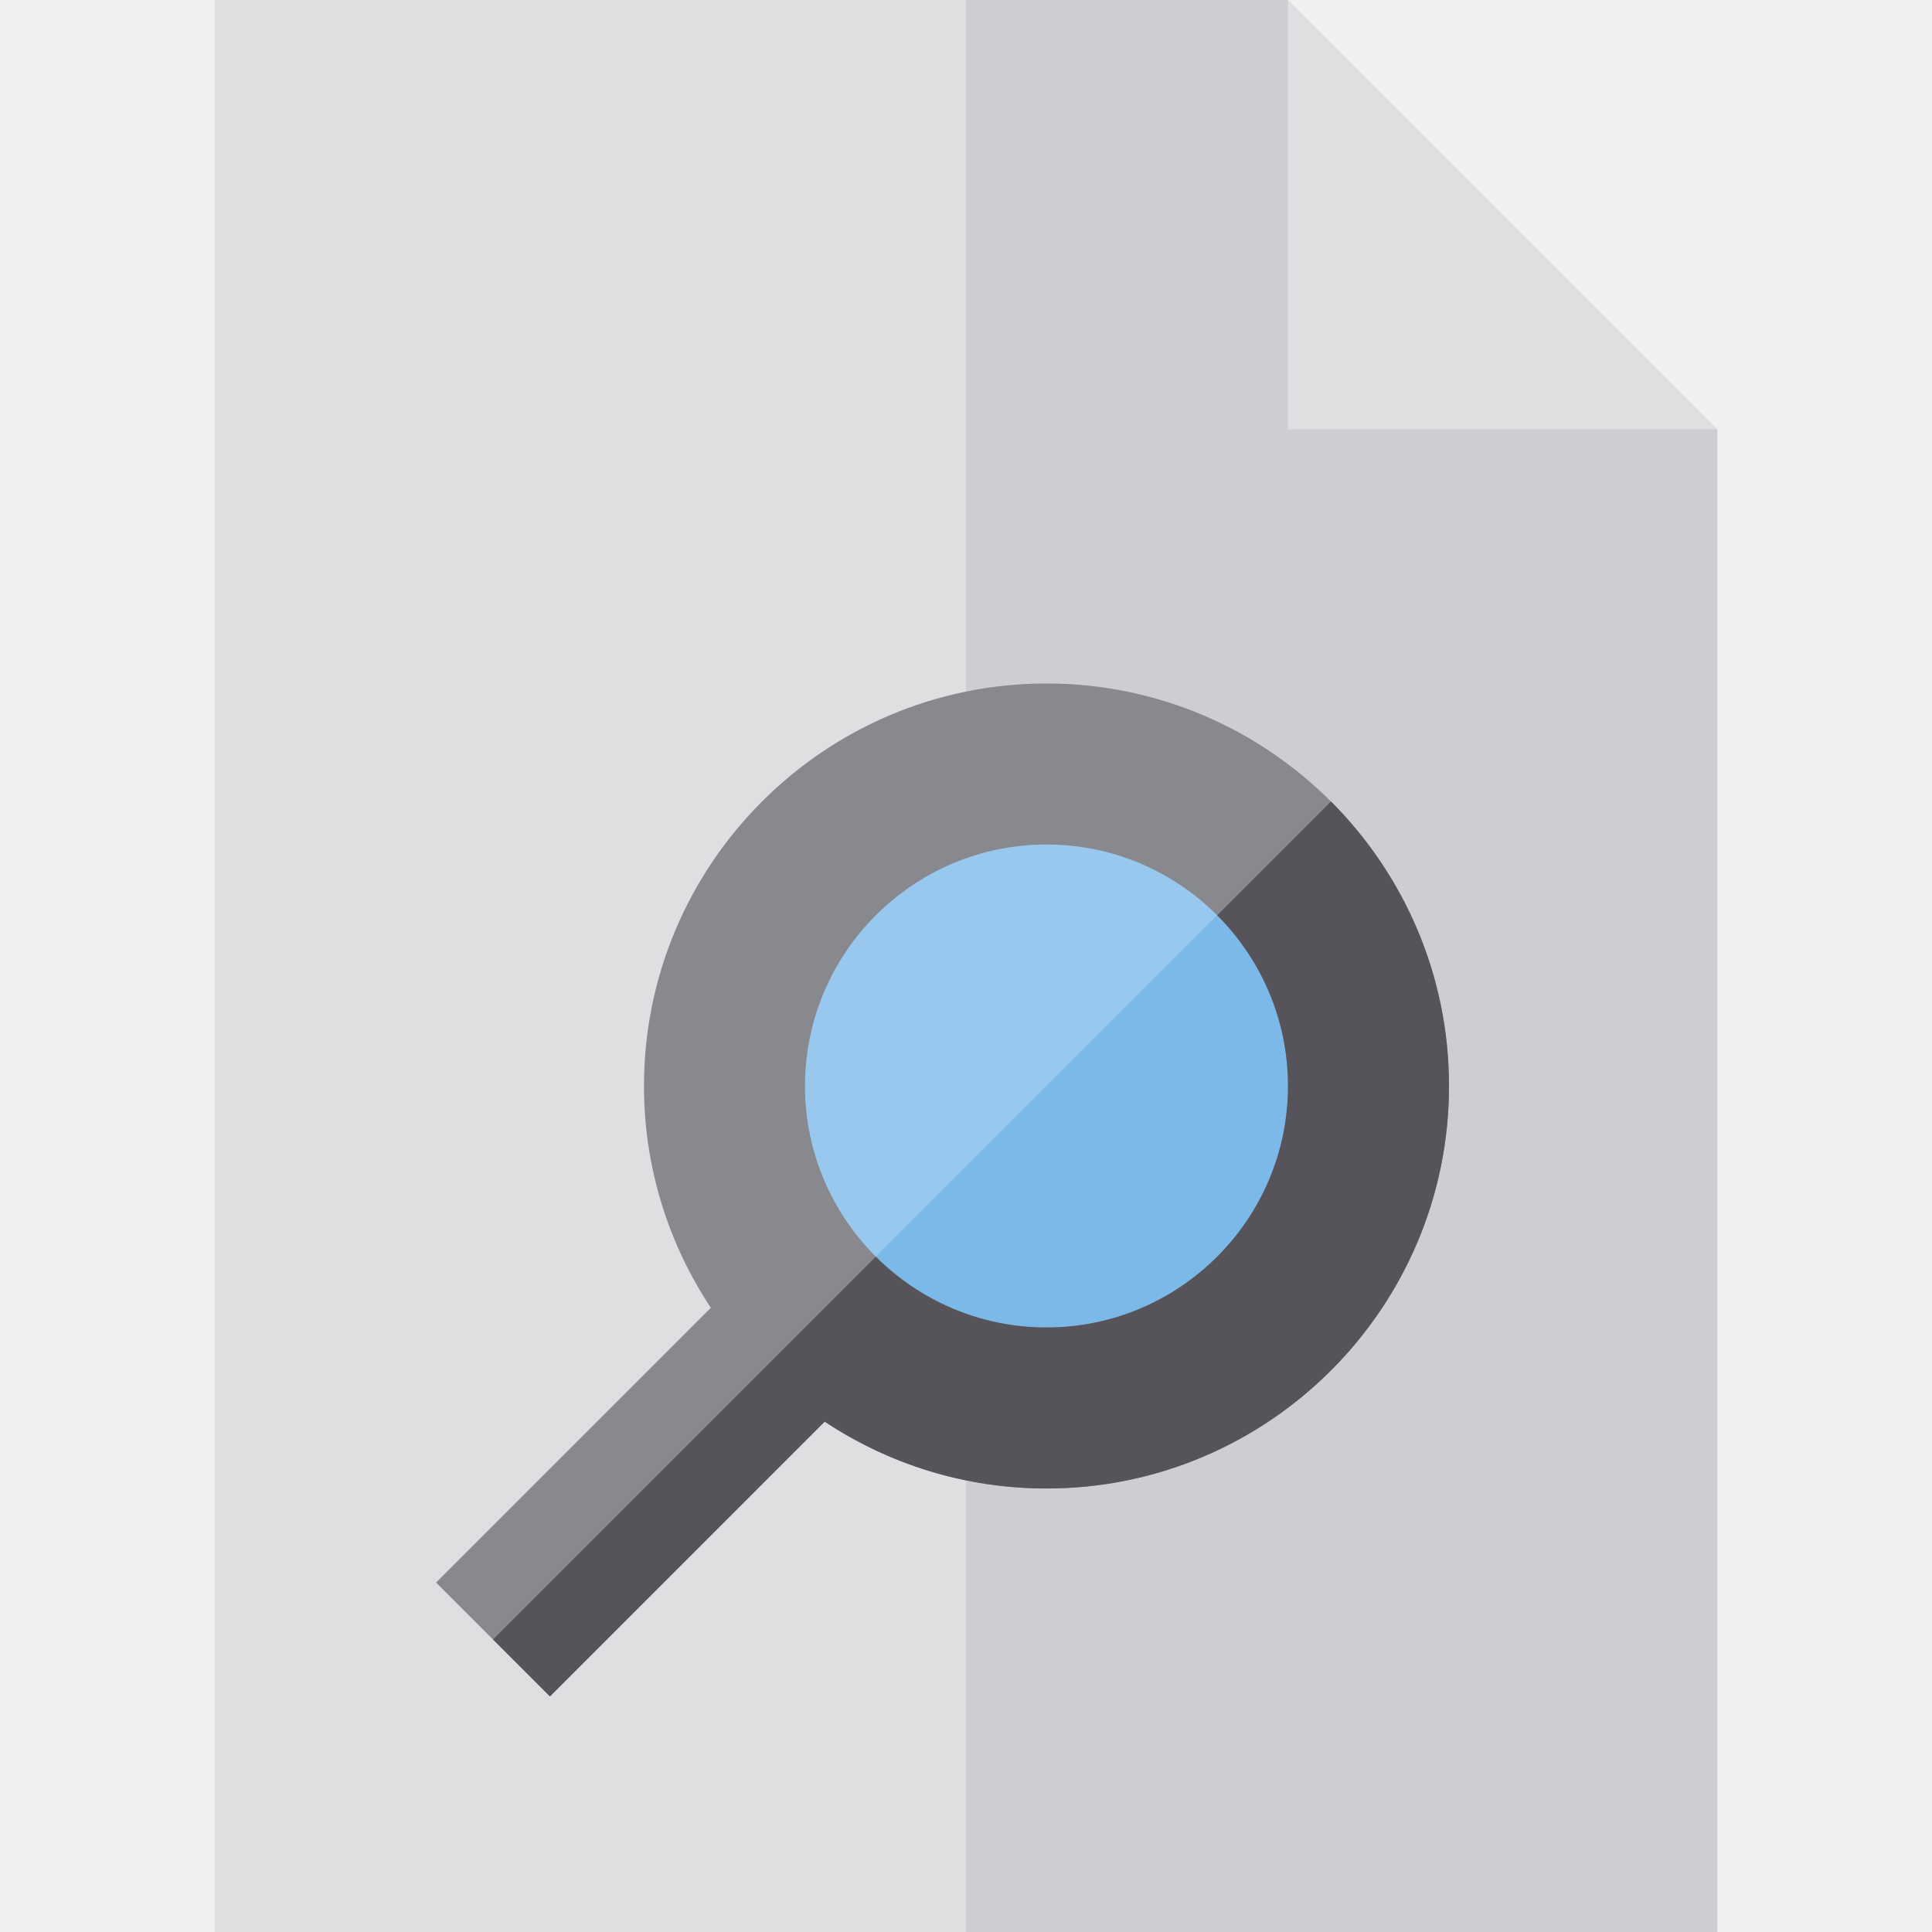
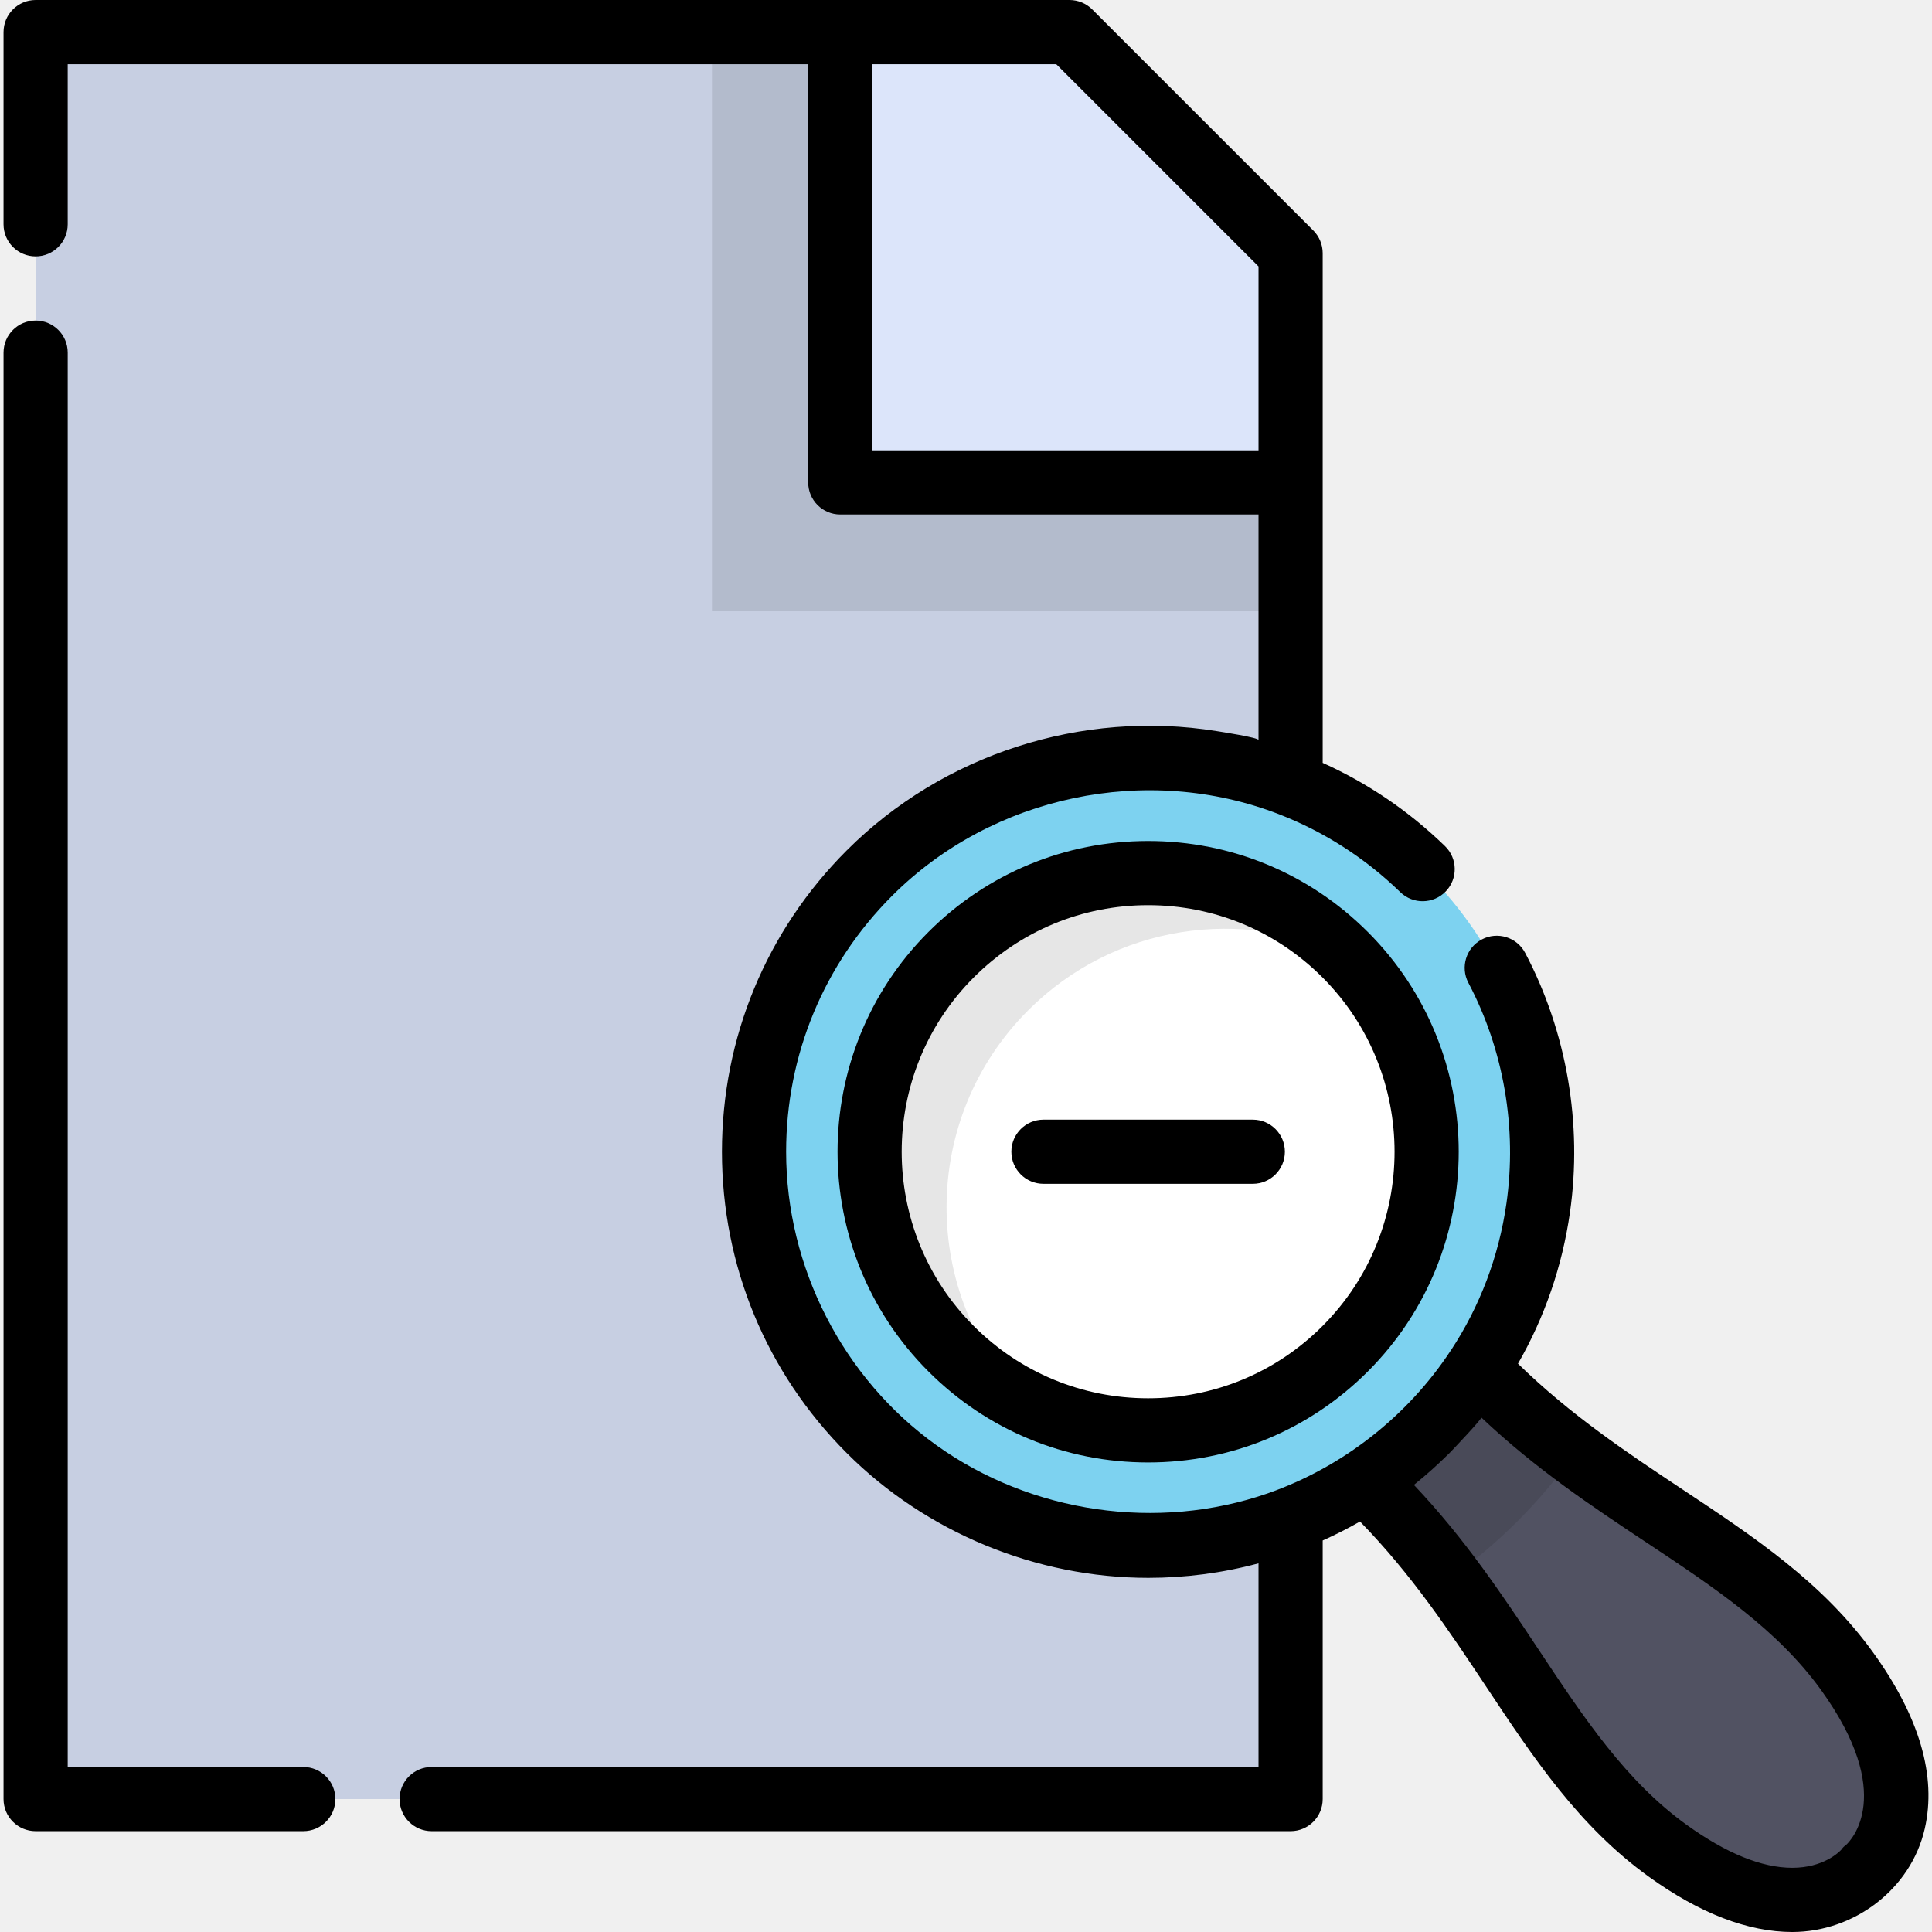
- <svg xmlns="http://www.w3.org/2000/svg" version="1.1" id="Layer_1" x="0px" y="0px" viewBox="0 0 512 512" style="enable-background:new 0 0 512 512;" xml:space="preserve">
-   <polygon style="fill:#DFDFE1;" points="341.333,0 56.889,0 56.889,512 455.111,512 455.111,113.778 " />
-   <polygon style="fill:#CFCDD2;" points="341.333,113.778 341.333,0 256,0 256,512 455.111,512 455.111,113.778 " />
-   <circle style="fill:#98C8ED;" cx="279.324" cy="285.81" r="85.333" />
-   <path style="fill:#7AB9E8;" d="M339.661,225.471l-120.68,120.68c33.326,33.326,87.354,33.326,120.68,0  C372.985,312.826,372.985,258.796,339.661,225.471z" />
-   <path style="fill:#88888F;" d="M384,287.798c-0.001-58.816-47.852-106.667-106.668-106.667  c-58.815-0.001-106.665,47.849-106.667,106.667c0,21.709,6.534,41.913,17.718,58.779l-72.819,72.819l30.17,30.17l72.818-72.819  c16.868,11.183,37.072,17.718,58.779,17.717C336.149,394.465,384,346.614,384,287.798z M277.332,351.798  c-35.288,0.001-63.999-28.71-64-63.999c0.001-35.29,28.712-64.001,64-64.001c35.291,0.001,64.001,28.712,64,64  C341.333,323.088,312.623,351.798,277.332,351.798z" />
-   <path style="fill:#56545A;" d="M384,287.798c-0.001-29.409-11.964-56.074-31.277-75.391l-30.157,30.157  c11.588,11.588,18.766,27.588,18.766,45.234c0.001,35.29-28.709,64.001-64,64c-17.644,0-33.644-7.177-45.234-18.766l-101.45,101.45  l15.086,15.086l72.818-72.819c16.868,11.183,37.072,17.718,58.779,17.717C336.149,394.465,384,346.614,384,287.798z" />
+ <svg xmlns="http://www.w3.org/2000/svg" version="1.1" id="Layer_1" x="0px" y="0px" viewBox="0 0 512.001 512.001" style="enable-background:new 0 0 512.001 512.001;" xml:space="preserve">
+   <path style="fill:#515262;" d="M381.262,350.672c35.529,45.452,82.35,56.251,108.29,92.276s5.047,52.596,5.047,52.596  s-16.57,20.892-52.596-5.047s-46.825-72.76-92.276-108.289L381.262,350.672z" />
+   <polygon style="fill:#C7CFE2;" points="283.45,8.505 9.451,8.505 9.451,476.777 342.036,476.777 342.036,67.087 " />
+   <polygon style="opacity:0.1;enable-background:new    ;" points="188.682,8.505 188.682,161.859 342.036,161.859 342.036,67.086   283.45,8.505 " />
+   <polygon style="fill:#DCE5FA;" points="222.697,8.505 222.697,127.844 342.036,127.844 342.036,67.087 283.452,8.503 " />
+   <path style="opacity:0.1;enable-background:new    ;" d="M381.262,350.672l-31.537,31.535c14.355,11.221,25.25,23.569,34.579,36.029  c6.308-4.486,12.288-9.531,17.873-15.115c5.619-5.62,10.645-11.61,15.094-17.887C404.817,375.91,392.477,365.019,381.262,350.672z" />
+   <circle style="fill:#7DD2F0;" cx="304.278" cy="305.218" r="104.434" />
+   <circle style="fill:#FFFFFF;" cx="304.278" cy="305.218" r="73.844" />
+   <path style="opacity:0.1;enable-background:new    ;" d="M272.47,267.747c22.88-22.881,57.032-27.588,84.573-14.16  c-0.187-0.19-0.362-0.39-0.551-0.579c-28.838-28.838-75.593-28.838-104.431,0c-28.838,28.838-28.838,75.593,0,104.43  c5.957,5.957,12.687,10.664,19.857,14.16C243.648,342.717,243.822,296.395,272.47,267.747z" />
+   <path d="M304.266,222.875c-21.996,0-42.675,8.566-58.228,24.118c-32.106,32.107-32.106,84.35,0,116.457  c15.555,15.553,36.233,24.118,58.228,24.118c21.996,0,42.675-8.566,58.228-24.118c32.106-32.107,32.106-84.35,0-116.457  C346.94,231.441,326.262,222.875,304.266,222.875z M350.468,351.424c-12.341,12.341-28.749,19.138-46.202,19.138  c-17.454,0-33.861-6.797-46.202-19.138c-25.476-25.475-25.476-66.928,0-92.403c12.341-12.341,28.749-19.138,46.202-19.138  c17.454,0,33.861,6.797,46.202,19.138C375.944,284.496,375.944,325.948,350.468,351.424z" />
+   <path d="M332.004,296.719h-55.478c-4.697,0-8.503,3.806-8.503,8.503s3.806,8.503,8.503,8.503h55.478  c4.697,0,8.503-3.806,8.503-8.503S336.701,296.719,332.004,296.719z" />
+   <path d="M80.376,468.274H17.943V93.453c0-4.697-3.806-8.503-8.503-8.503s-8.503,3.806-8.503,8.503v383.324  c0,4.697,3.806,8.503,8.503,8.503h70.936c4.697,0,8.503-3.806,8.503-8.503S85.072,468.274,80.376,468.274z" />
+   <path d="M496.441,437.979c-13.388-18.592-31.444-30.579-50.562-43.268c-14.596-9.689-29.639-19.69-43.599-33.322  c7.04-12.252,11.726-25.759,13.775-40.058c3.366-23.491-0.852-47.928-11.875-68.811c-2.194-4.153-7.338-5.744-11.49-3.551  c-4.153,2.193-5.743,7.337-3.551,11.49c9.362,17.735,12.941,38.496,10.081,58.461c-2.016,14.074-7.026,27.255-14.696,38.907  c-0.026,0.039-0.057,0.073-0.083,0.111c-11.413,17.365-28.619,30.836-48.22,37.727c-0.085,0.029-0.168,0.062-0.253,0.092  c-29.221,10.123-62.626,5.249-87.775-12.734c-24.822-17.748-39.861-47.182-39.861-77.8c0-25.625,9.98-49.716,28.099-67.835  c26.564-26.565,67.502-35.182,102.534-21.602c11.844,4.595,22.76,11.543,32.125,20.644c3.37,3.274,8.753,3.196,12.024-0.17  c3.274-3.368,3.196-8.752-0.17-12.024c-9.59-9.32-20.553-16.734-32.418-22.068V67.086c0-2.255-0.896-4.417-2.491-6.014L289.451,2.49  C287.857,0.896,285.695,0,283.439,0H9.44C4.742,0,0.936,3.806,0.936,8.503v50.936c0,4.697,3.806,8.503,8.503,8.503  s8.503-3.806,8.503-8.503V17.007h196.239v110.837c0,4.697,3.806,8.503,8.503,8.503h110.835v59.769  c0-0.653-10.135-2.212-11.163-2.376c-35.586-5.708-72.463,6.133-97.952,31.622c-21.331,21.332-33.08,49.694-33.08,79.862  c0,30.168,11.747,58.529,33.08,79.861c21.026,21.026,50.178,33.062,79.909,33.062c9.756,0,19.581-1.264,29.207-3.844v53.972H114.39  c-4.697,0-8.503,3.806-8.503,8.503s3.806,8.503,8.503,8.503h227.635c4.697,0,8.503-3.806,8.503-8.503v-68.53  c3.359-1.505,6.66-3.18,9.887-5.028c13.642,13.966,23.646,29.015,33.34,43.618c12.689,19.116,24.676,37.173,43.268,50.561  c13.456,9.688,26.229,14.602,37.965,14.602c16.328-0.001,31.42-11.32,35.09-27.346C513.278,470.692,508.688,454.99,496.441,437.979z   M231.189,119.34V17.007h48.728l53.604,53.6v48.732H231.189V119.34z M489.238,488.927c-0.65,0.474-0.793,0.617-1.265,1.265  c-0.577,0.626-4.745,4.799-12.985,4.799c-8.094,0-17.524-3.836-28.026-11.397c-16.076-11.576-27.229-28.377-39.037-46.165  c-9.659-14.551-19.599-29.526-33.225-43.914c0.132-0.105,0.26-0.215,0.39-0.321c3.009-2.425,5.871-5.01,8.628-7.717  c0.135-0.134,0.274-0.262,0.408-0.397c0.737-0.737,8.723-9.154,8.433-9.428c14.388,13.626,29.363,23.565,43.913,33.225  c17.788,11.807,34.591,22.961,46.166,39.038C502.561,475.585,490.436,487.829,489.238,488.927z" />
  <g>
</g>
  <g>
</g>
  <g>
</g>
  <g>
</g>
  <g>
</g>
  <g>
</g>
  <g>
</g>
  <g>
</g>
  <g>
</g>
  <g>
</g>
  <g>
</g>
  <g>
</g>
  <g>
</g>
  <g>
</g>
  <g>
</g>
</svg>
